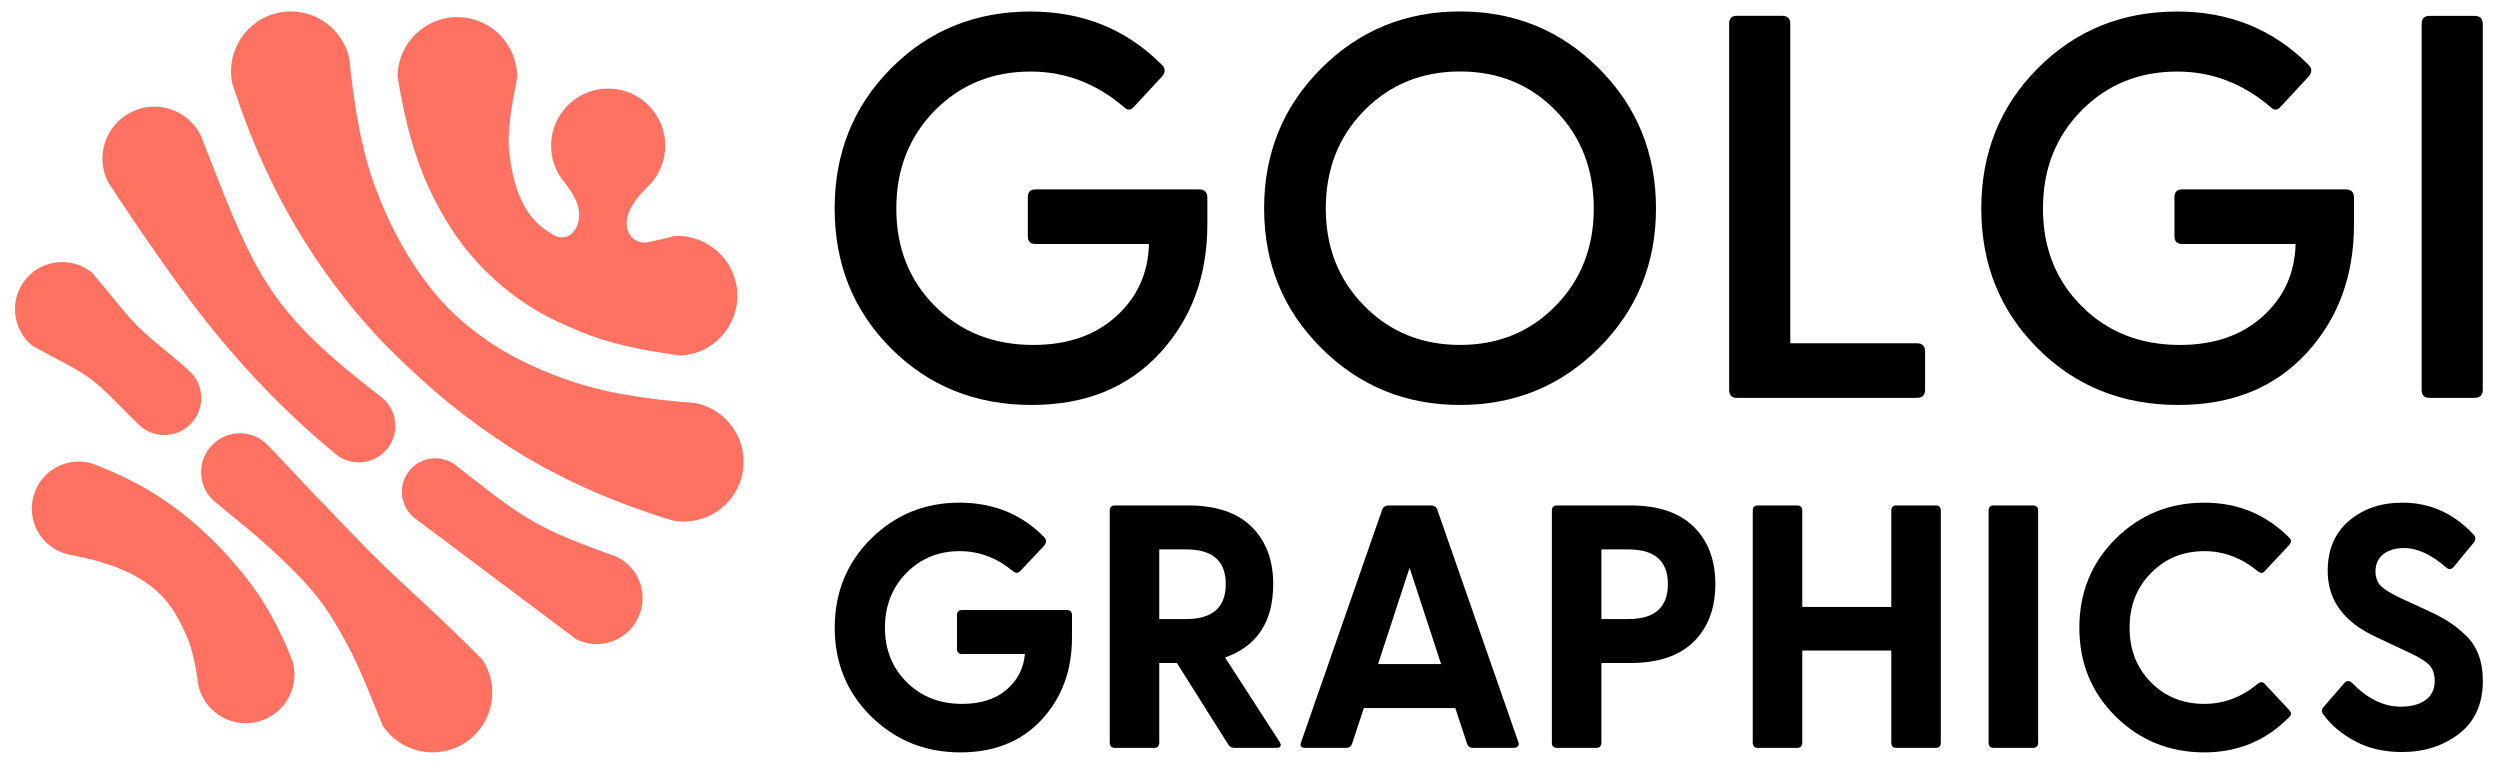
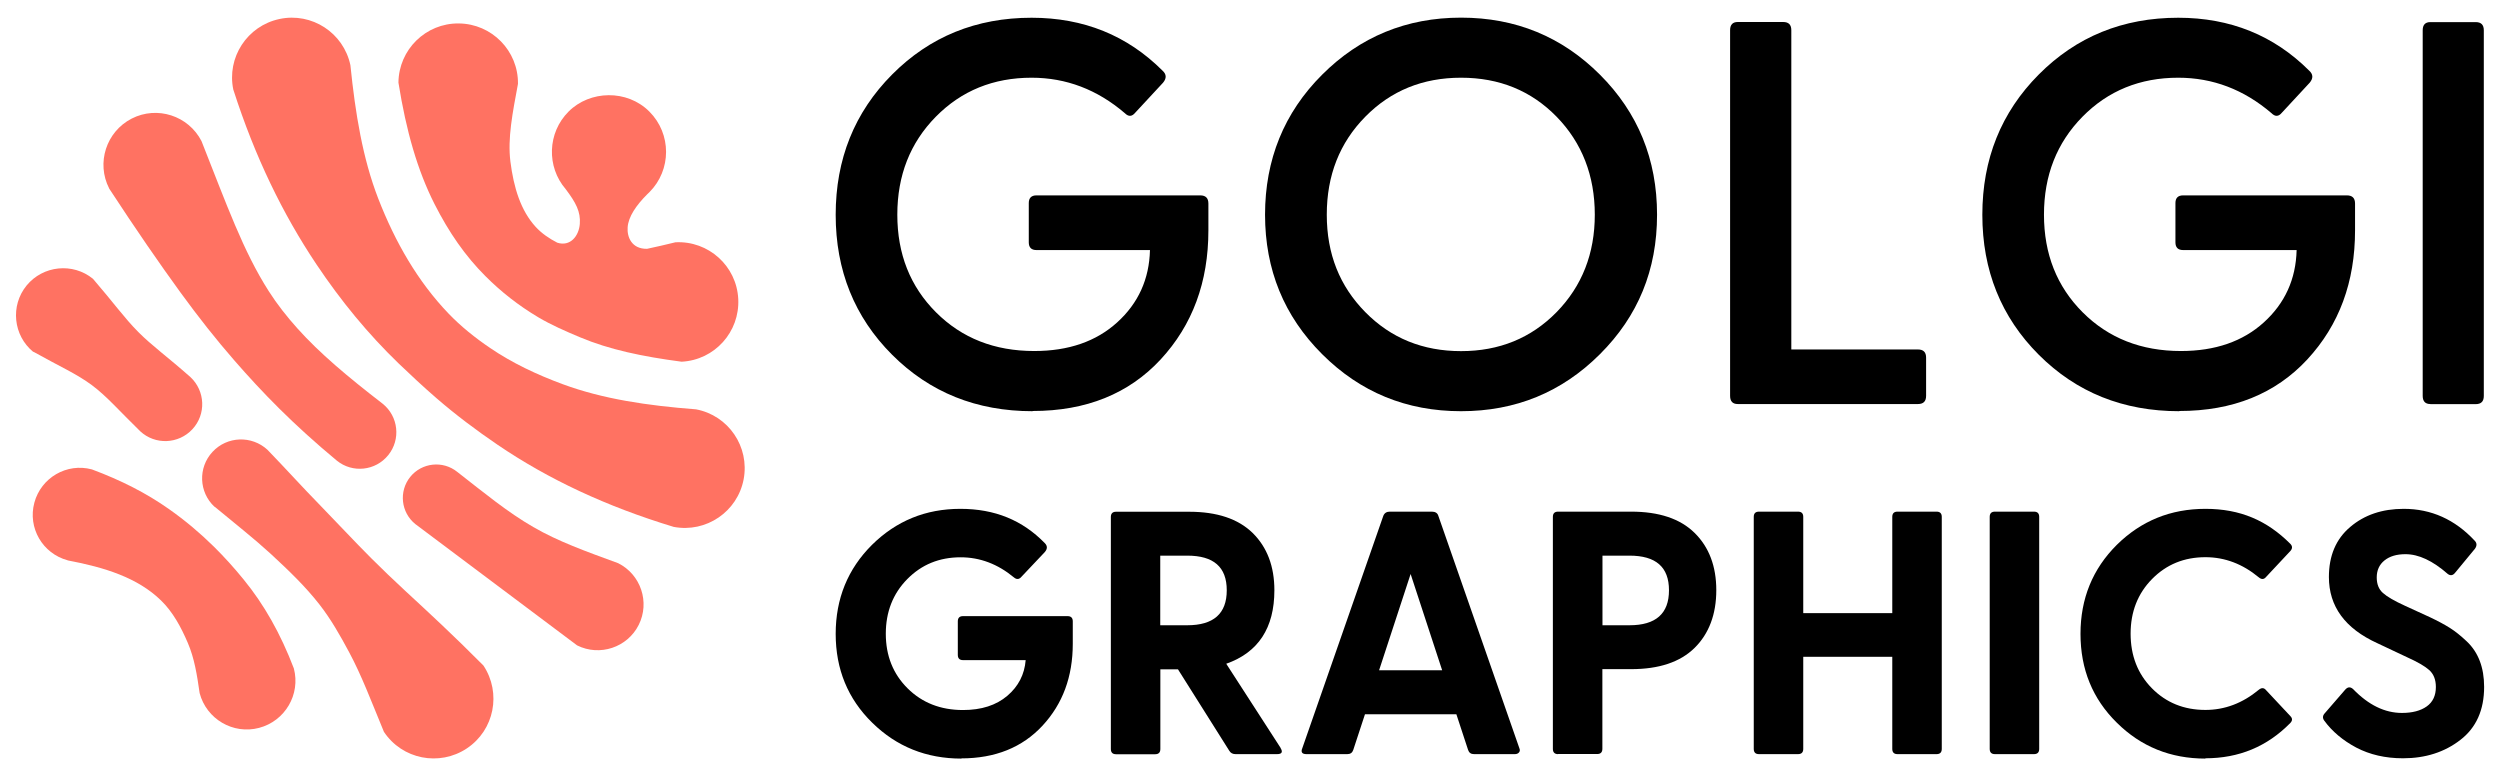
- <svg width="100%" height="100%" viewBox="0 0 857 262" version="1.1" style="fill-rule:evenodd;clip-rule:evenodd;stroke-linejoin:round;stroke-miterlimit:2;">
-   <g transform="matrix(1,0,0,1,-1241.94,-3028.01)">
-     <g id="No-border" transform="matrix(0.856318,0,0,0.748083,1241.94,3028.01)">
-       <rect x="0" y="0" width="1000" height="350" style="fill:none;" />
-       <g transform="matrix(3.34737,0,0,3.15385,-11322.2,-1983.41)">
-         <g>
-           <g transform="matrix(0.109144,0,0,0.132601,3427.13,543.167)">
-             <path d="M720.73,1090.17C659.343,1090.17 608.022,1069.54 566.766,1028.28C525.51,987.027 504.882,935.906 504.882,874.918C504.882,813.931 525.51,762.709 566.766,721.254C608.022,679.798 658.945,659.07 719.534,659.07C776.535,659.07 824.368,678.403 863.034,717.068C867.418,721.054 867.618,725.439 863.632,730.222L833.138,763.108C829.55,767.492 825.764,767.692 821.777,763.706C791.483,737.796 757.402,724.841 719.534,724.841C677.68,724.841 642.701,739.091 614.599,767.592C586.497,796.093 572.446,831.868 572.446,874.918C572.446,917.968 586.597,953.644 614.898,981.945C643.2,1010.25 679.075,1024.4 722.523,1024.4C759.993,1024.4 790.287,1013.93 813.407,993.007C836.526,972.08 848.484,945.672 849.282,913.783L724.915,913.783C719.334,913.783 716.544,910.992 716.544,905.412L716.544,862.362C716.544,856.781 719.334,853.991 724.915,853.991L904.29,853.991C910.269,853.991 913.259,856.981 913.259,862.96L913.259,892.258C913.259,948.86 895.819,995.996 860.941,1033.66C826.063,1071.33 779.325,1090.17 720.73,1090.17Z" style="fill-rule:nonzero;" />
-           </g>
-           <g transform="matrix(0.109144,0,0,0.132601,3427.13,543.167)">
-             <path d="M1342.36,1027.67C1300.69,1069.34 1249.96,1090.17 1190.15,1090.17C1130.35,1090.17 1079.61,1069.34 1037.95,1027.67C996.282,986.009 975.45,935.074 975.45,874.87C975.45,814.267 996.282,763.133 1037.95,721.469C1079.61,679.804 1130.35,658.972 1190.15,658.972C1249.96,658.972 1300.69,679.804 1342.36,721.469C1384.02,763.133 1404.85,814.267 1404.85,874.87C1404.85,935.074 1384.02,986.009 1342.36,1027.67ZM1085.19,981.623C1113.3,1010.13 1148.29,1024.38 1190.15,1024.38C1232.02,1024.38 1266.9,1010.13 1294.81,981.623C1322.72,953.116 1336.67,917.531 1336.67,874.87C1336.67,831.81 1322.72,796.026 1294.81,767.519C1266.9,739.012 1232.02,724.758 1190.15,724.758C1148.29,724.758 1113.3,739.012 1085.19,767.519C1057.08,796.026 1043.03,831.81 1043.03,874.87C1043.03,917.531 1057.08,953.116 1085.19,981.623Z" style="fill-rule:nonzero;" />
-           </g>
-           <g transform="matrix(0.109144,0,0,0.132601,3427.13,543.167)">
-             <path d="M1690.72,1022.59C1696.7,1022.59 1699.69,1025.58 1699.69,1031.56L1699.69,1073.42C1699.69,1079.4 1696.7,1082.39 1690.72,1082.39L1493.37,1082.39C1487.78,1082.39 1484.99,1079.4 1484.99,1073.42L1484.99,672.727C1484.99,666.747 1487.78,663.757 1493.37,663.757L1543,663.757C1548.99,663.757 1551.98,666.747 1551.98,672.727L1551.98,1022.59L1690.72,1022.59Z" style="fill-rule:nonzero;" />
-           </g>
-           <g transform="matrix(0.109144,0,0,0.132601,3427.13,543.167)">
-             <path d="M1977.13,1090.17C1915.75,1090.17 1864.43,1069.54 1823.17,1028.28C1781.91,987.027 1761.29,935.906 1761.29,874.918C1761.29,813.931 1781.91,762.709 1823.17,721.254C1864.43,679.798 1915.35,659.07 1975.94,659.07C2032.94,659.07 2080.77,678.403 2119.44,717.068C2123.82,721.054 2124.02,725.439 2120.04,730.222L2089.54,763.108C2085.95,767.492 2082.17,767.692 2078.18,763.706C2047.89,737.796 2013.81,724.841 1975.94,724.841C1934.08,724.841 1899.11,739.091 1871,767.592C1842.9,796.093 1828.85,831.868 1828.85,874.918C1828.85,917.968 1843,953.644 1871.3,981.945C1899.61,1010.25 1935.48,1024.4 1978.93,1024.4C2016.4,1024.4 2046.69,1013.93 2069.81,993.007C2092.93,972.08 2104.89,945.672 2105.69,913.783L1981.32,913.783C1975.74,913.783 1972.95,910.992 1972.95,905.412L1972.95,862.362C1972.95,856.781 1975.74,853.991 1981.32,853.991L2160.7,853.991C2166.67,853.991 2169.66,856.981 2169.66,862.96L2169.66,892.258C2169.66,948.86 2152.22,995.996 2117.35,1033.66C2082.47,1071.33 2035.73,1090.17 1977.13,1090.17Z" style="fill-rule:nonzero;" />
-           </g>
-           <g transform="matrix(0.109144,0,0,0.132601,3427.13,543.167)">
-             <path d="M2252.18,1082.39C2246.6,1082.39 2243.8,1079.41 2243.8,1073.43L2243.8,672.822C2243.8,666.843 2246.6,663.854 2252.18,663.854L2301.8,663.854C2307.78,663.854 2310.77,666.843 2310.77,672.822L2310.77,1073.43C2310.77,1079.41 2307.78,1082.39 2301.8,1082.39L2252.18,1082.39Z" style="fill-rule:nonzero;" />
-           </g>
-           <g transform="matrix(0.0692744,0,0,0.0841631,3447.6,646.45)">
-             <path d="M717.142,1090.17C656.553,1090.17 605.232,1069.54 563.178,1028.28C521.125,987.027 500.098,935.906 500.098,874.918C500.098,813.931 521.025,762.709 562.88,721.254C604.734,679.798 655.557,659.07 715.348,659.07C773.944,659.07 822.575,678.801 861.24,718.264C866.023,723.047 866.023,728.229 861.24,733.81L821.18,776.262C817.193,781.045 812.809,781.444 808.025,777.458C780.123,754.338 749.43,742.779 715.946,742.779C679.274,742.779 648.581,755.335 623.867,780.447C599.153,805.56 586.796,837.05 586.796,874.918C586.796,912.786 599.352,944.177 624.465,969.09C649.577,994.003 681.466,1006.46 720.132,1006.46C752.021,1006.46 777.532,998.288 796.665,981.945C815.798,965.602 826.361,945.074 828.355,920.36L720.132,920.36C714.152,920.36 711.163,917.37 711.163,911.391L711.163,853.393C711.163,847.414 714.152,844.424 720.132,844.424L900.702,844.424C906.682,844.424 909.671,847.414 909.671,853.393L909.671,892.258C909.671,948.86 892.232,995.996 857.353,1033.66C822.475,1071.33 775.738,1090.17 717.142,1090.17Z" style="fill-rule:nonzero;" />
-           </g>
-           <g transform="matrix(0.0692744,0,0,0.0841631,3447.6,646.45)">
-             <path d="M1267.82,1071.63C1272.21,1078.81 1270.21,1082.39 1261.84,1082.39L1190.09,1082.39C1185.31,1082.39 1181.72,1080.4 1179.33,1076.42L1090.84,935.906L1060.35,935.906L1060.35,1073.43C1060.35,1079.41 1057.36,1082.39 1051.38,1082.39L983.813,1082.39C977.834,1082.39 974.844,1079.41 974.844,1073.43L974.844,672.822C974.844,666.843 977.834,663.854 983.813,663.854L1109.97,663.854C1158.2,663.854 1194.78,676.111 1219.69,700.625C1244.6,725.14 1257.06,758.125 1257.06,799.581C1257.06,864.554 1229.36,906.807 1173.95,926.339L1267.82,1071.63ZM1060.35,739.789L1060.35,859.97L1106.98,859.97C1152.42,859.97 1175.15,839.84 1175.15,799.581C1175.15,759.719 1152.42,739.789 1106.98,739.789L1060.35,739.789Z" style="fill-rule:nonzero;" />
-           </g>
-           <g transform="matrix(0.0692744,0,0,0.0841631,3447.6,646.45)">
-             <path d="M1680.22,1072.23C1681.41,1075.02 1681.21,1077.41 1679.62,1079.41C1678.02,1081.4 1675.63,1082.39 1672.44,1082.39L1601.89,1082.39C1596.71,1082.39 1593.32,1080 1591.72,1075.22L1571.39,1013.63L1413.54,1013.63L1393.21,1075.22C1391.62,1080 1388.23,1082.39 1383.05,1082.39L1312.5,1082.39C1304.92,1082.39 1302.53,1079.01 1305.32,1072.23L1445.23,671.029C1447.23,666.245 1451.01,663.854 1456.59,663.854L1528.94,663.854C1534.92,663.854 1538.71,666.245 1540.3,671.029L1680.22,1072.23ZM1438.06,937.699L1546.88,937.699L1492.47,771.479L1438.06,937.699Z" style="fill-rule:nonzero;" />
-           </g>
-           <g transform="matrix(0.0692744,0,0,0.0841631,3447.6,646.45)">
-             <path d="M1747.1,1082.39C1741.12,1082.39 1738.13,1079.41 1738.13,1073.43L1738.13,672.822C1738.13,666.843 1741.12,663.854 1747.1,663.854L1873.26,663.854C1921.49,663.854 1958.06,676.111 1982.97,700.625C2007.89,725.14 2020.34,758.125 2020.34,799.581C2020.34,841.435 2007.89,874.619 1982.97,899.134C1958.06,923.648 1921.49,935.906 1873.26,935.906L1823.63,935.906L1823.63,1073.43C1823.63,1079.41 1820.64,1082.39 1814.66,1082.39L1747.1,1082.39ZM1823.63,859.97L1870.27,859.97C1915.71,859.97 1938.43,839.84 1938.43,799.581C1938.43,759.719 1915.71,739.789 1870.27,739.789L1823.63,739.789L1823.63,859.97Z" style="fill-rule:nonzero;" />
-           </g>
-           <g transform="matrix(0.0692744,0,0,0.0841631,3447.6,646.45)">
-             <path d="M2093.89,1082.39C2087.91,1082.39 2084.92,1079.41 2084.92,1073.43L2084.92,672.822C2084.92,666.843 2087.91,663.854 2093.89,663.854L2161.45,663.854C2167.43,663.854 2170.42,666.843 2170.42,672.822L2170.42,839.043L2324.09,839.043L2324.09,672.822C2324.09,666.843 2327.08,663.854 2333.05,663.854L2400.62,663.854C2406.6,663.854 2409.59,666.843 2409.59,672.822L2409.59,1073.43C2409.59,1079.41 2406.6,1082.39 2400.62,1082.39L2333.05,1082.39C2327.08,1082.39 2324.09,1079.41 2324.09,1073.43L2324.09,914.381L2170.42,914.381L2170.42,1073.43C2170.42,1079.41 2167.43,1082.39 2161.45,1082.39L2093.89,1082.39Z" style="fill-rule:nonzero;" />
-           </g>
-           <g transform="matrix(0.0692744,0,0,0.0841631,3447.6,646.45)">
-             <path d="M2501.07,1082.39C2495.09,1082.39 2492.1,1079.41 2492.1,1073.43L2492.1,672.822C2492.1,666.843 2495.09,663.854 2501.07,663.854L2568.63,663.854C2574.61,663.854 2577.6,666.843 2577.6,672.822L2577.6,1073.43C2577.6,1079.41 2574.61,1082.39 2568.63,1082.39L2501.07,1082.39Z" style="fill-rule:nonzero;" />
-           </g>
-           <g transform="matrix(0.0692744,0,0,0.0841631,3447.6,646.45)">
-             <path d="M2864.6,1090.17C2804.41,1090.17 2753.39,1069.54 2711.54,1028.28C2669.68,987.027 2648.76,935.906 2648.76,874.918C2648.76,813.931 2669.68,762.709 2711.54,721.254C2753.39,679.798 2804.41,659.07 2864.6,659.07C2922,659.07 2970.83,679.2 3011.09,719.46C3015.08,723.446 3015.08,727.631 3011.09,732.016L2969.24,776.86C2965.65,781.244 2961.47,781.444 2956.68,777.458C2928.78,754.338 2898.09,742.779 2864.6,742.779C2827.93,742.779 2797.24,755.335 2772.52,780.447C2747.81,805.56 2735.45,837.05 2735.45,874.918C2735.45,912.786 2747.71,944.177 2772.22,969.09C2796.74,994.003 2827.53,1006.46 2864.6,1006.46C2898.09,1006.46 2928.78,994.9 2956.68,971.781C2961.47,967.794 2965.65,967.994 2969.24,972.379L3011.09,1017.22C3015.08,1021.21 3015.08,1025.19 3011.09,1029.18C2971.23,1069.84 2922.4,1090.17 2864.6,1090.17Z" style="fill-rule:nonzero;" />
-           </g>
-           <g transform="matrix(0.0692744,0,0,0.0841631,3447.6,646.45)">
-             <path d="M3205.41,1089.57C3175.12,1089.57 3148.31,1083.39 3124.99,1071.04C3101.68,1058.68 3083.24,1043.13 3069.69,1024.4C3066.5,1020.01 3066.9,1015.63 3070.88,1011.24L3105.56,971.183C3109.95,966.001 3114.53,965.602 3119.32,969.987C3146.02,997.491 3174.12,1011.24 3203.62,1011.24C3221.56,1011.24 3235.81,1007.46 3246.37,999.883C3256.93,992.309 3262.22,981.148 3262.22,966.399C3262.22,953.644 3258.33,943.878 3250.56,937.101C3242.78,930.325 3229.93,922.951 3211.99,914.979L3161.17,891.062C3105.36,865.551 3077.46,827.483 3077.46,776.86C3077.46,740.188 3089.72,711.388 3114.23,690.461C3138.75,669.534 3169.54,659.07 3206.61,659.07C3254.05,659.07 3294.9,677.406 3329.18,714.079C3333.17,718.065 3333.37,722.649 3329.78,727.831L3295.7,769.087C3291.71,774.269 3287.33,775.066 3282.55,771.479C3256.64,748.758 3232.32,737.397 3209.6,737.397C3194.45,737.397 3182.39,740.985 3173.43,748.16C3164.46,755.335 3159.97,765.101 3159.97,777.458C3159.97,789.017 3163.56,797.986 3170.74,804.364C3177.91,810.742 3190.67,818.116 3209,826.487L3252.05,846.218C3265.61,852.596 3276.97,858.675 3286.13,864.455C3295.3,870.234 3304.97,877.908 3315.13,887.474C3325.3,897.041 3332.87,908.401 3337.85,921.556C3342.84,934.71 3345.33,949.658 3345.33,966.399C3345.33,1006.26 3331.68,1036.75 3304.37,1057.88C3277.07,1079.01 3244.08,1089.57 3205.41,1089.57Z" style="fill-rule:nonzero;" />
-           </g>
-         </g>
-         <g transform="matrix(0.156006,0,0,0.189535,3376.76,488.293)">
-           <g transform="matrix(0.557998,0.557998,-0.557998,0.557998,-25.366,160.167)">
-             <path d="M836.094,681.231C810.919,683.777 788.413,665.405 785.867,640.23C783.321,615.055 801.693,592.549 826.868,590.003C857.062,592.202 875.238,595.356 894.605,595.459C913.372,595.559 932.017,592.443 961.337,590.642C981.136,589.901 997.811,605.374 998.551,625.172C999.292,644.971 983.819,661.646 964.021,662.386C935.628,662.767 917.318,661.328 899.365,663.934C880.866,666.62 864.222,673.317 836.094,681.231Z" style="fill:rgb(255,114,98);" />
-           </g>
-           <g transform="matrix(0.557998,0.557998,-0.557998,0.557998,-25.366,160.167)">
-             <path d="M1066.98,663.187C1046.14,663.967 1028.59,647.683 1027.81,626.846C1027.03,606.01 1043.32,588.46 1064.15,587.681C1091.29,588.215 1114.72,589.355 1136.36,589.654C1162.82,590.019 1186.4,590.885 1210.11,590.935C1224.96,590.966 1239.56,590.614 1255.19,590.029C1286.32,588.862 1318.35,587.425 1360.65,587.63C1392.08,593.93 1412.48,624.563 1406.18,655.994C1399.88,687.424 1369.25,707.827 1337.82,701.527C1307.33,688.822 1283.58,678.04 1259.5,670.748C1240.88,665.112 1223.88,660.474 1206.16,658.299C1184.2,655.605 1162,656.003 1137.33,657.06C1116.2,657.965 1093.4,660.685 1066.98,663.187Z" style="fill:rgb(255,114,98);" />
-           </g>
-           <g transform="matrix(0.643356,0.643356,-0.643356,0.643356,28.5626,-80.5571)">
-             <path d="M818.051,677.232C795.083,669.82 782.454,645.155 789.866,622.187C797.278,599.22 821.943,586.59 844.911,594.002C898.238,617.086 935.336,634.721 974.35,643.277C987.252,646.107 1000.3,647.677 1013.93,648.408C1041.67,649.896 1071.79,647.272 1109.21,642.465C1126.1,640.622 1141.31,652.838 1143.15,669.728C1145,686.618 1132.78,701.828 1115.89,703.671C1067.61,708.161 1030.52,707.431 995.662,705.109C971.247,703.482 948.035,700.685 922.702,696.687C892.281,691.885 859.451,685.884 818.051,677.232Z" style="fill:rgb(255,114,98);" />
-           </g>
-           <g transform="matrix(0.643356,0.643356,-0.643356,0.643356,28.5626,-80.5571)">
-             <path d="M1200.5,694.802C1185.02,696.492 1171.07,685.294 1169.38,669.811C1167.69,654.328 1178.89,640.387 1194.38,638.697C1223.32,635.128 1248.13,632.778 1272.44,626.313C1295.87,620.082 1317.86,609.69 1344.67,597.231C1364.94,590.491 1386.88,601.48 1393.62,621.756C1400.36,642.032 1389.37,663.966 1369.09,670.706L1200.5,694.802Z" style="fill:rgb(255,114,98);" />
-           </g>
-           <g transform="matrix(0.571586,0.571586,-0.571586,0.571586,147.254,-42.1891)">
-             <path d="M800.546,683.135C774.32,666.062 766.89,630.908 783.963,604.683C801.036,578.457 836.19,571.026 862.416,588.099C898.3,617.359 933.023,642.346 970.483,658.88C1011.23,676.866 1052.74,688.001 1094.7,688.843C1111.79,689.186 1128.89,687.305 1145.82,684.08C1170.62,679.357 1194.76,670.703 1218.78,659.628C1255.74,642.587 1289.84,617.282 1324.96,587.106C1350.83,569.489 1386.13,576.186 1403.74,602.05C1421.36,627.915 1414.66,663.215 1388.8,680.832C1329.62,712.431 1272.88,732.936 1216.08,743.785C1191.54,748.473 1167.49,751.856 1143.32,753.6C1127.03,754.776 1110.83,755.396 1094.59,755.674C1054.33,756.365 1014.25,752.487 973.132,744.355C916.572,733.167 859.702,713.461 800.546,683.135Z" style="fill:rgb(255,114,98);" />
-           </g>
-           <g transform="matrix(0.320358,0.320358,-0.320358,0.320358,324.086,330.757)">
-             <path d="M1255.49,608.047C1264.1,594.974 1272.68,580.948 1281.77,566.194C1319.18,524.742 1383.2,521.456 1424.65,558.862C1466.11,596.268 1469.39,660.291 1431.99,701.743C1378.53,742.744 1331.03,773.725 1281.34,793.93C1255.73,804.346 1231.95,813.68 1207.39,819.934C1169.18,829.665 1132.35,833.952 1094.76,834.013C1046.6,834.091 998.963,825.484 947.456,808.503C887.165,788.626 826.861,755.434 759.236,706.435C720.151,666.562 720.791,602.458 760.664,563.373C800.537,524.287 864.64,524.927 903.726,564.8C932.157,606.244 956.138,642.289 987.746,666.829C1022.83,694.071 1058.57,713.193 1096.2,714.78C1111.24,715.414 1126.26,712.458 1140.88,707.847C1161.42,697.285 1158.75,674.154 1145.4,658.469C1131.94,642.67 1115.21,637.662 1086.95,633.701C1037.01,629.998 997.591,588.256 997.591,537.379C997.591,484.07 1040.87,440.79 1094.18,440.79C1147.49,440.79 1190.77,484.07 1190.77,537.379C1190.77,539.03 1190.73,540.671 1190.65,542.301C1190.66,568.715 1194.84,591.713 1206.76,605.449C1217.42,617.739 1237.37,626.612 1255.49,608.047Z" style="fill:rgb(255,114,98);" />
-           </g>
-           <g transform="matrix(0.24281,0.24281,-0.24281,0.24281,49.1272,775.418)">
-             <path d="M884.098,726.54C833.917,755.58 769.599,738.416 740.559,688.234C711.518,638.053 728.682,573.735 778.864,544.695C841.563,515.95 902.129,496.25 962.961,485.631C1006.92,477.958 1050.05,474.33 1093.51,474.122C1126.26,473.965 1158.86,475.656 1192.06,479.006C1264.03,486.268 1335.96,506.127 1411.81,540.101C1463.62,570.417 1481.06,637.089 1450.75,688.896C1420.43,740.703 1353.76,758.151 1301.95,727.836C1269.08,703.159 1238.19,680.732 1203.97,667.105C1167.95,652.764 1131.58,641.943 1094.62,642.422C1021.64,643.367 953.182,679.282 884.098,726.54Z" style="fill:rgb(255,114,98);" />
-           </g>
-         </g>
-       </g>
-     </g>
-   </g>
+ <svg xmlns="http://www.w3.org/2000/svg" id="Layer_1" version="1.1" viewBox="0 0 240.94 74.81">
+   <defs>
+     <style>
+       .st0 {
+         fill: none;
+       }
+ 
+       .st1 {
+         fill: #ff7262;
+         fill-rule: evenodd;
+       }
+     </style>
+   </defs>
+   <rect class="st0" x=".1" y=".6" width="240.75" height="73.61" />
+   <path d="M99.52,39.63c-5.4,0-9.91-1.81-13.54-5.44-3.63-3.63-5.44-8.13-5.44-13.49s1.81-9.87,5.44-13.52c3.63-3.65,8.11-5.47,13.44-5.47,5.01,0,9.22,1.7,12.62,5.1.39.35.4.74.05,1.16l-2.68,2.89c-.32.39-.65.4-1,.05-2.66-2.28-5.66-3.42-8.99-3.42-3.68,0-6.76,1.25-9.23,3.76-2.47,2.51-3.71,5.65-3.71,9.44s1.24,6.92,3.73,9.41c2.49,2.49,5.64,3.73,9.47,3.73,3.3,0,5.96-.92,7.99-2.76,2.03-1.84,3.09-4.16,3.16-6.97h-10.94c-.49,0-.74-.25-.74-.74v-3.79c0-.49.25-.74.74-.74h15.78c.53,0,.79.26.79.79v2.58c0,4.98-1.53,9.12-4.6,12.44-3.07,3.31-7.18,4.97-12.33,4.97Z" />
+   <path d="M154.2,34.13c-3.67,3.67-8.13,5.5-13.39,5.5s-9.72-1.83-13.39-5.5c-3.67-3.66-5.5-8.14-5.5-13.44s1.83-9.83,5.5-13.49c3.66-3.66,8.13-5.5,13.39-5.5s9.72,1.83,13.39,5.5c3.66,3.66,5.5,8.16,5.5,13.49s-1.83,9.78-5.5,13.44ZM131.58,30.08c2.47,2.51,5.55,3.76,9.23,3.76s6.75-1.25,9.21-3.76c2.45-2.51,3.68-5.64,3.68-9.39s-1.23-6.93-3.68-9.44c-2.45-2.51-5.52-3.76-9.21-3.76s-6.76,1.25-9.23,3.76c-2.47,2.51-3.71,5.65-3.71,9.44s1.24,6.88,3.71,9.39Z" />
+   <path d="M184.84,33.68c.53,0,.79.26.79.79v3.68c0,.53-.26.79-.79.79h-17.36c-.49,0-.74-.26-.74-.79V2.91c0-.53.25-.79.74-.79h4.37c.53,0,.79.26.79.79v30.77h12.2Z" />
+   <path d="M210.03,39.63c-5.4,0-9.91-1.81-13.54-5.44-3.63-3.63-5.44-8.13-5.44-13.49s1.81-9.87,5.44-13.52c3.63-3.65,8.11-5.47,13.44-5.47,5.01,0,9.22,1.7,12.62,5.1.39.35.4.74.05,1.16l-2.68,2.89c-.32.39-.65.4-1,.05-2.66-2.28-5.66-3.42-8.99-3.42-3.68,0-6.76,1.25-9.23,3.76-2.47,2.51-3.71,5.65-3.71,9.44s1.24,6.92,3.73,9.41c2.49,2.49,5.65,3.73,9.47,3.73,3.3,0,5.96-.92,7.99-2.76,2.03-1.84,3.09-4.16,3.16-6.97h-10.94c-.49,0-.74-.25-.74-.74v-3.79c0-.49.25-.74.74-.74h15.78c.53,0,.79.26.79.79v2.58c0,4.98-1.53,9.12-4.6,12.44-3.07,3.31-7.18,4.97-12.33,4.97Z" />
+   <path d="M234.23,38.94c-.49,0-.74-.26-.74-.79V2.92c0-.53.25-.79.74-.79h4.36c.53,0,.79.26.79.79v35.24c0,.53-.26.79-.79.79h-4.36Z" />
+   <path d="M92.66,73.11c-3.38,0-6.25-1.15-8.6-3.46-2.35-2.3-3.52-5.16-3.52-8.56s1.17-6.26,3.5-8.58c2.34-2.31,5.17-3.47,8.51-3.47s5.99,1.1,8.14,3.3c.27.27.27.56,0,.87l-2.24,2.37c-.22.27-.47.29-.73.07-1.56-1.29-3.27-1.94-5.14-1.94-2.05,0-3.76.7-5.14,2.1-1.38,1.4-2.07,3.16-2.07,5.27s.7,3.87,2.1,5.26c1.4,1.39,3.18,2.09,5.34,2.09,1.78,0,3.2-.46,4.27-1.37s1.66-2.06,1.77-3.44h-6.04c-.33,0-.5-.17-.5-.5v-3.24c0-.33.17-.5.5-.5h10.08c.33,0,.5.17.5.5v2.17c0,3.16-.97,5.79-2.92,7.89-1.95,2.1-4.56,3.15-7.83,3.15Z" />
+   <path d="M123.41,72.08c.25.4.13.6-.33.6h-4.01c-.27,0-.47-.11-.6-.33l-4.94-7.84h-1.7v7.68c0,.33-.17.5-.5.5h-3.77c-.33,0-.5-.17-.5-.5v-22.37c0-.33.17-.5.5-.5h7.04c2.69,0,4.73.68,6.13,2.05,1.39,1.37,2.09,3.21,2.09,5.52,0,3.63-1.55,5.99-4.64,7.08l5.24,8.11ZM111.82,53.55v6.71h2.6c2.54,0,3.81-1.12,3.81-3.37s-1.27-3.34-3.81-3.34h-2.6Z" />
+   <path d="M146.43,72.11c.07.16.06.29-.03.4-.09.11-.22.17-.4.17h-3.94c-.29,0-.48-.13-.57-.4l-1.13-3.44h-8.81l-1.13,3.44c-.09.27-.28.4-.57.4h-3.94c-.42,0-.56-.19-.4-.57l7.81-22.4c.11-.27.32-.4.63-.4h4.04c.33,0,.55.13.63.4l7.81,22.4ZM132.91,64.6h6.08l-3.04-9.28-3.04,9.28Z" />
+   <path d="M150.16,72.68c-.33,0-.5-.17-.5-.5v-22.37c0-.33.17-.5.5-.5h7.04c2.69,0,4.73.68,6.12,2.05,1.39,1.37,2.09,3.21,2.09,5.52s-.7,4.19-2.09,5.56c-1.39,1.37-3.43,2.05-6.12,2.05h-2.77v7.68c0,.33-.17.5-.5.5h-3.77ZM154.44,60.26h2.6c2.54,0,3.81-1.12,3.81-3.37s-1.27-3.34-3.81-3.34h-2.6v6.71Z" />
+   <path d="M169.52,72.68c-.33,0-.5-.17-.5-.5v-22.37c0-.33.17-.5.5-.5h3.77c.33,0,.5.17.5.5v9.28h8.58v-9.28c0-.33.17-.5.5-.5h3.77c.33,0,.5.17.5.5v22.37c0,.33-.17.5-.5.5h-3.77c-.33,0-.5-.17-.5-.5v-8.88h-8.58v8.88c0,.33-.17.5-.5.5h-3.77Z" />
+   <path d="M192.26,72.68c-.33,0-.5-.17-.5-.5v-22.37c0-.33.17-.5.5-.5h3.77c.33,0,.5.17.5.5v22.37c0,.33-.17.5-.5.5h-3.77Z" />
+   <path d="M212.55,73.11c-3.36,0-6.21-1.15-8.54-3.46-2.34-2.3-3.5-5.16-3.5-8.56s1.17-6.26,3.5-8.58c2.34-2.31,5.18-3.47,8.54-3.47s5.93,1.12,8.18,3.37c.22.22.22.46,0,.7l-2.34,2.5c-.2.24-.43.26-.7.03-1.56-1.29-3.27-1.94-5.14-1.94-2.05,0-3.76.7-5.14,2.1-1.38,1.4-2.07,3.16-2.07,5.27s.68,3.87,2.05,5.26c1.37,1.39,3.09,2.09,5.16,2.09,1.87,0,3.58-.65,5.14-1.94.27-.22.5-.21.7.03l2.34,2.5c.22.22.22.44,0,.67-2.23,2.27-4.95,3.4-8.18,3.4Z" />
+   <path d="M231.58,73.08c-1.69,0-3.19-.35-4.49-1.03-1.3-.69-2.33-1.56-3.09-2.6-.18-.25-.16-.49.07-.73l1.94-2.24c.25-.29.5-.31.77-.07,1.49,1.54,3.06,2.3,4.71,2.3,1,0,1.8-.21,2.39-.63.59-.42.88-1.05.88-1.87,0-.71-.22-1.26-.65-1.64-.43-.38-1.15-.79-2.15-1.24l-2.84-1.34c-3.12-1.42-4.67-3.55-4.67-6.38,0-2.05.68-3.66,2.05-4.82,1.37-1.17,3.09-1.75,5.16-1.75,2.65,0,4.93,1.02,6.84,3.07.22.22.23.48.03.77l-1.9,2.3c-.22.29-.47.33-.73.13-1.45-1.27-2.8-1.9-4.07-1.9-.85,0-1.52.2-2.02.6-.5.4-.75.95-.75,1.64,0,.65.2,1.15.6,1.5.4.36,1.11.77,2.14,1.24l2.4,1.1c.76.36,1.39.7,1.9,1.02.51.32,1.05.75,1.62,1.29.57.53.99,1.17,1.27,1.9.28.73.42,1.57.42,2.5,0,2.23-.76,3.93-2.29,5.11-1.52,1.18-3.37,1.77-5.52,1.77Z" />
+   <path class="st1" d="M3.21,33.92c-1.94-1.59-2.23-4.46-.65-6.4,1.59-1.94,4.46-2.23,6.4-.65,1.96,2.27,3.02,3.77,4.37,5.13,1.31,1.32,2.84,2.41,5.02,4.34,1.44,1.34,1.53,3.59.19,5.03-1.34,1.44-3.59,1.53-5.03.19-2.02-1.97-3.2-3.35-4.64-4.43-1.49-1.11-3.12-1.81-5.65-3.23Z" />
+   <path class="st1" d="M20.68,48.85c-1.52-1.41-1.61-3.78-.2-5.3,1.41-1.52,3.78-1.6,5.3-.2,1.87,1.94,3.43,3.67,4.93,5.2,1.83,1.88,3.42,3.6,5.08,5.26,1.04,1.04,2.09,2.04,3.23,3.1,2.27,2.1,4.61,4.25,7.57,7.23,1.76,2.65,1.05,6.23-1.6,7.99-2.65,1.76-6.23,1.05-7.99-1.6-1.25-3.03-2.16-5.45-3.34-7.65-.91-1.7-1.78-3.22-2.87-4.62-1.35-1.73-2.94-3.26-4.74-4.92-1.55-1.42-3.34-2.83-5.37-4.51Z" />
+   <path class="st1" d="M10.52,18.16c-1.26-2.46-.28-5.47,2.17-6.73,2.46-1.26,5.47-.28,6.73,2.17,2.45,6.18,4.02,10.61,6.48,14.46.81,1.27,1.74,2.45,2.79,3.62,2.12,2.36,4.77,4.59,8.19,7.23,1.52,1.22,1.76,3.44.54,4.95-1.22,1.52-3.44,1.76-4.95.54-4.27-3.54-7.21-6.6-9.84-9.61-1.84-2.11-3.49-4.21-5.22-6.58-2.07-2.85-4.24-5.99-6.89-10.04Z" />
+   <path class="st1" d="M40.03,50.51c-1.39-1.12-1.61-3.15-.5-4.54,1.12-1.39,3.15-1.61,4.54-.49,2.63,2.05,4.83,3.87,7.32,5.31,2.4,1.39,5.02,2.33,8.19,3.49,2.18,1.09,3.07,3.76,1.98,5.94s-3.76,3.07-5.94,1.98l-15.59-11.69Z" />
+   <path class="st1" d="M22.49,8.66c-.66-3.11,1.33-6.17,4.45-6.83,3.11-.66,6.17,1.33,6.83,4.45.48,4.68,1.18,8.97,2.68,12.85,1.64,4.22,3.82,8,6.77,11.08,1.2,1.25,2.57,2.35,4.02,3.33,2.12,1.44,4.48,2.56,7,3.49,3.88,1.43,8.15,2.06,12.84,2.42,3.13.59,5.18,3.61,4.59,6.74-.59,3.12-3.61,5.18-6.74,4.59-6.52-1.98-12.07-4.59-16.94-7.89-2.1-1.43-4.07-2.91-5.93-4.52-1.26-1.09-2.46-2.21-3.65-3.35-2.94-2.84-5.54-6-7.91-9.54-3.26-4.87-5.93-10.37-8-16.8Z" />
+   <path class="st1" d="M62.36,23.98c.87-.18,1.78-.4,2.74-.63,3.18-.16,5.89,2.28,6.05,5.46.16,3.18-2.28,5.89-5.46,6.05-3.8-.5-6.97-1.17-9.78-2.35-1.45-.61-2.78-1.19-4.03-1.93-1.93-1.15-3.59-2.46-5.1-3.97-1.94-1.94-3.51-4.2-4.91-6.96-1.63-3.23-2.72-6.99-3.47-11.69.03-3.18,2.64-5.74,5.82-5.7,3.18.03,5.74,2.64,5.7,5.82-.52,2.81-1.01,5.23-.73,7.49.32,2.51.99,4.72,2.44,6.3.58.63,1.3,1.12,2.08,1.52,1.25.4,2.08-.64,2.17-1.81.09-1.18-.38-2.05-1.36-3.35-1.86-2.16-1.77-5.43.28-7.48s5.63-2.15,7.78,0,2.15,5.63,0,7.78c-.07.07-.13.13-.2.19-1.06,1.06-1.82,2.16-1.89,3.19-.07.92.38,2.09,1.86,2.07Z" />
+   <path class="st1" d="M6.52,54c-2.42-.65-3.86-3.13-3.21-5.55.65-2.42,3.13-3.86,5.55-3.21,2.79,1.04,5.24,2.28,7.42,3.82,1.58,1.11,3,2.31,4.34,3.63,1,.99,1.95,2.04,2.86,3.16,1.98,2.42,3.56,5.22,4.84,8.57.66,2.51-.85,5.07-3.35,5.73-2.51.66-5.07-.85-5.73-3.35-.25-1.76-.51-3.38-1.14-4.84-.66-1.54-1.44-2.98-2.58-4.09-2.26-2.2-5.44-3.19-8.99-3.86Z" />
</svg>
